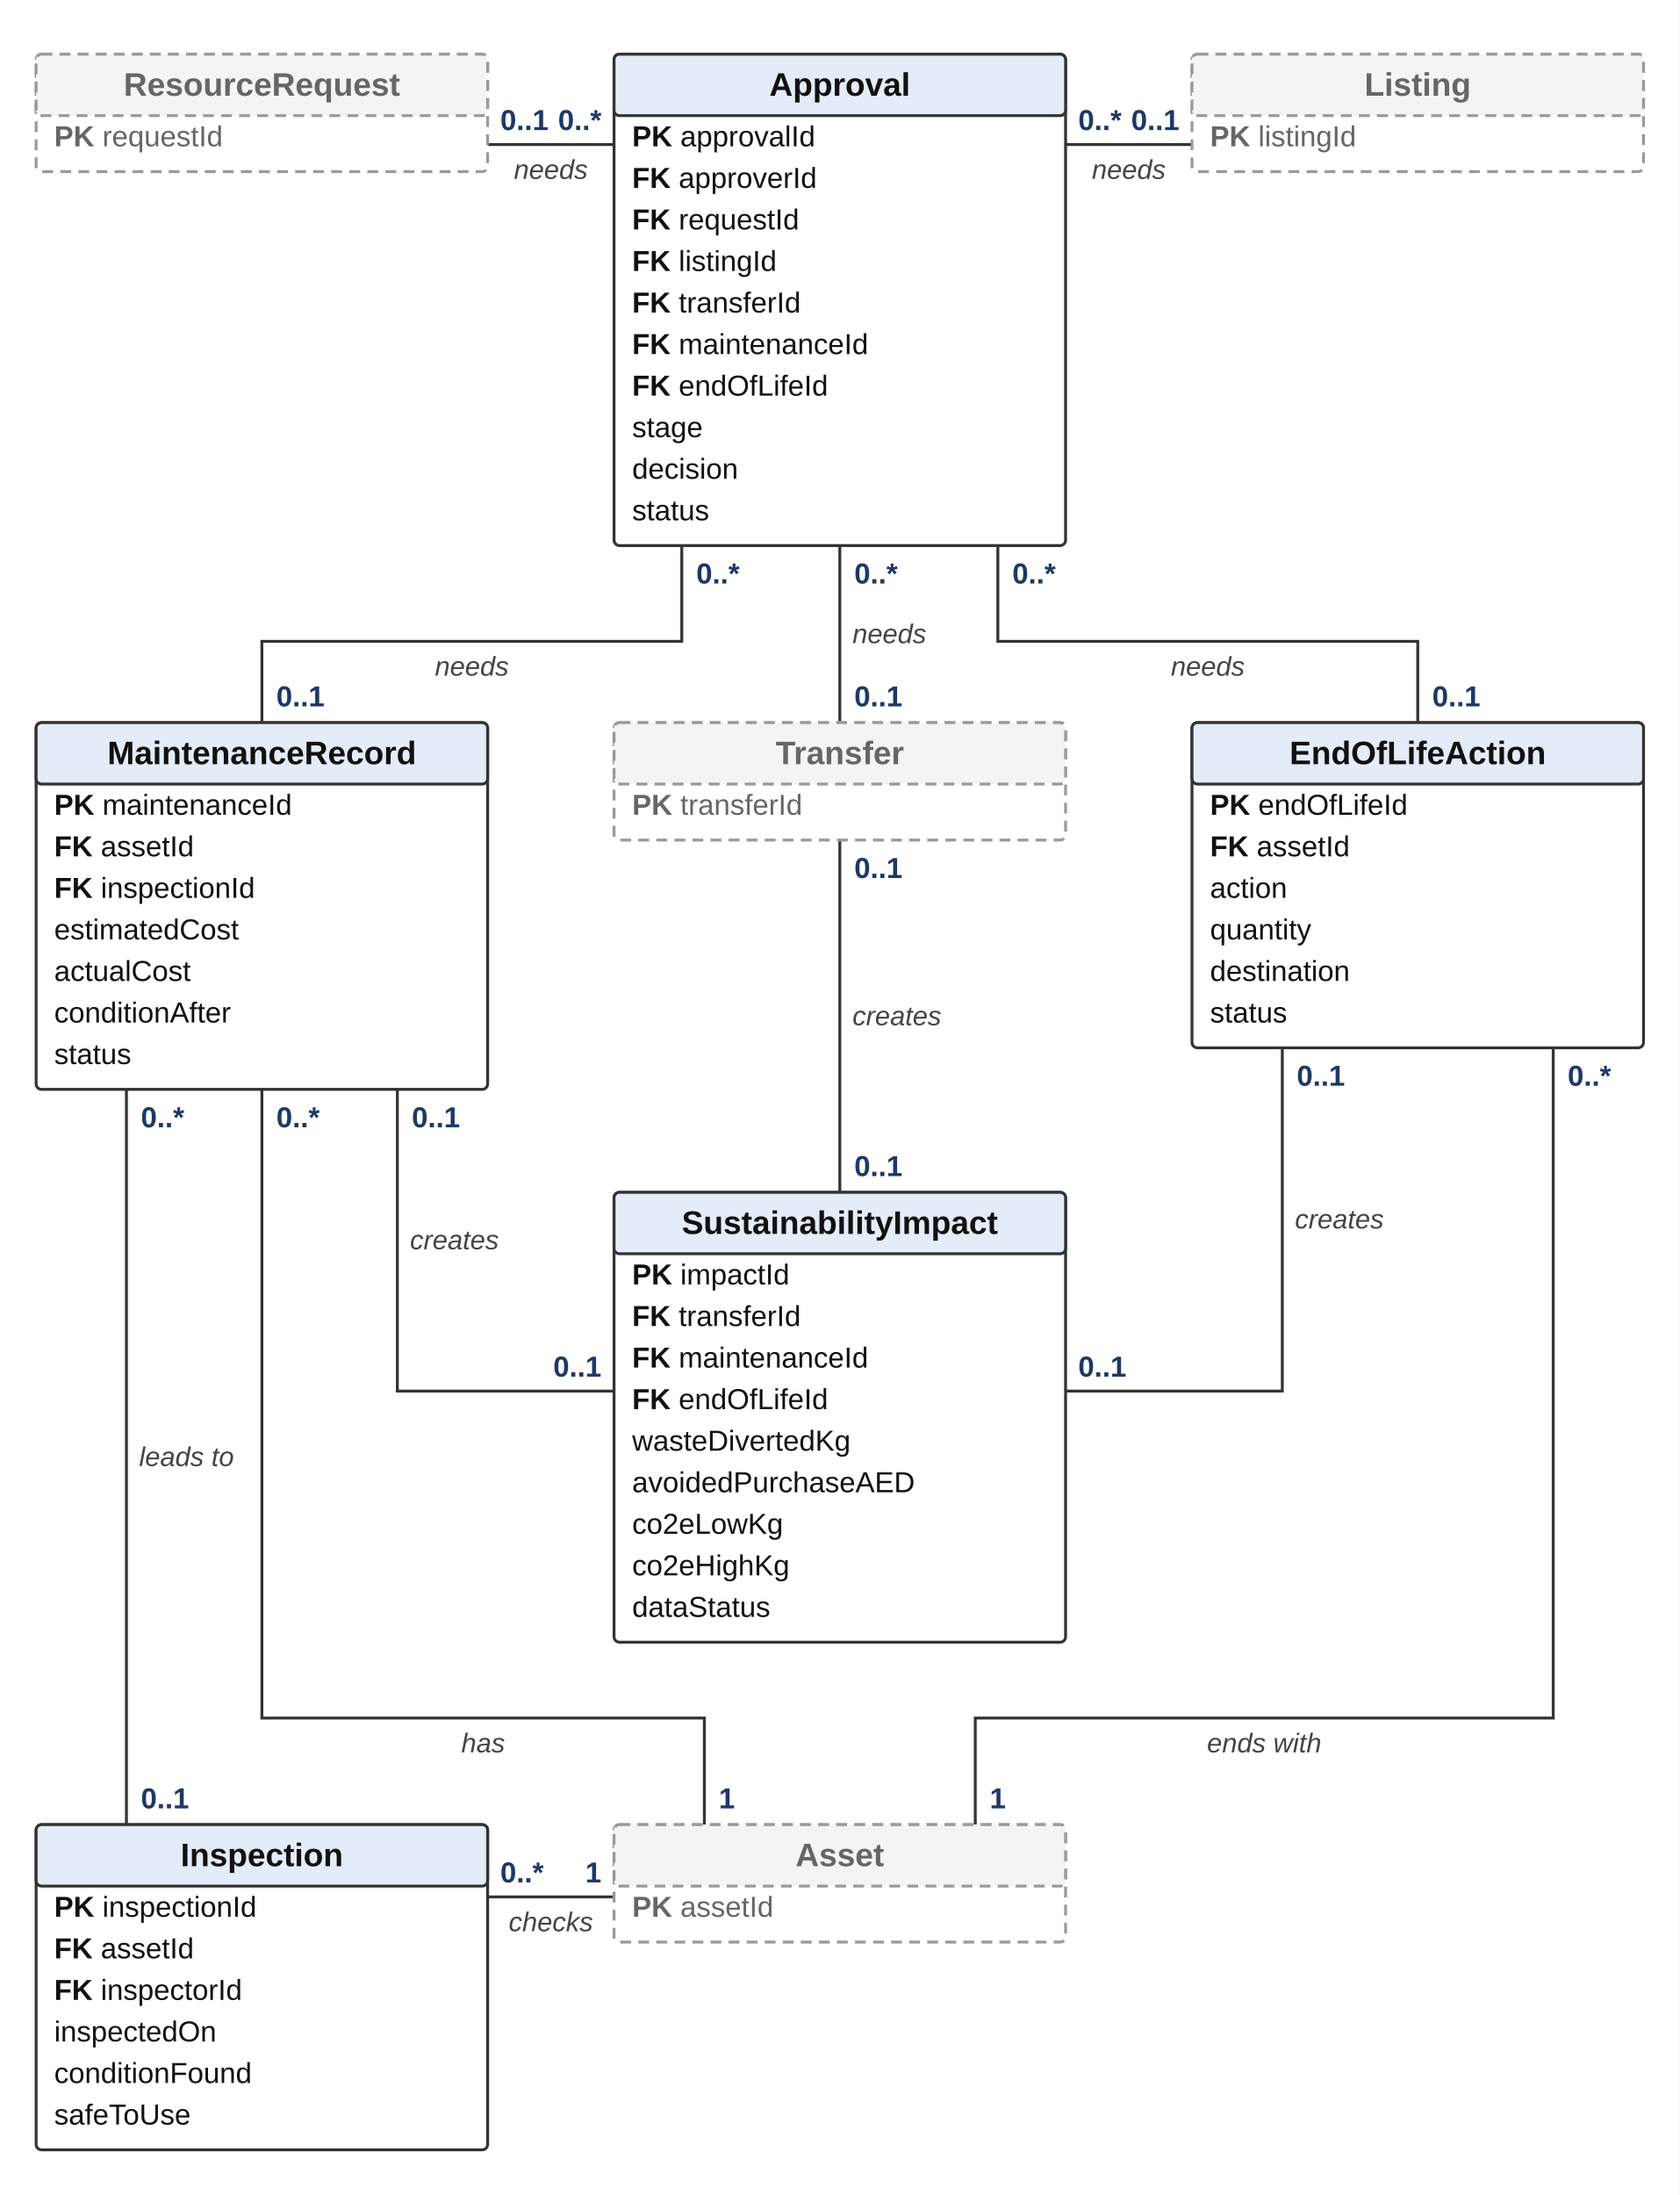
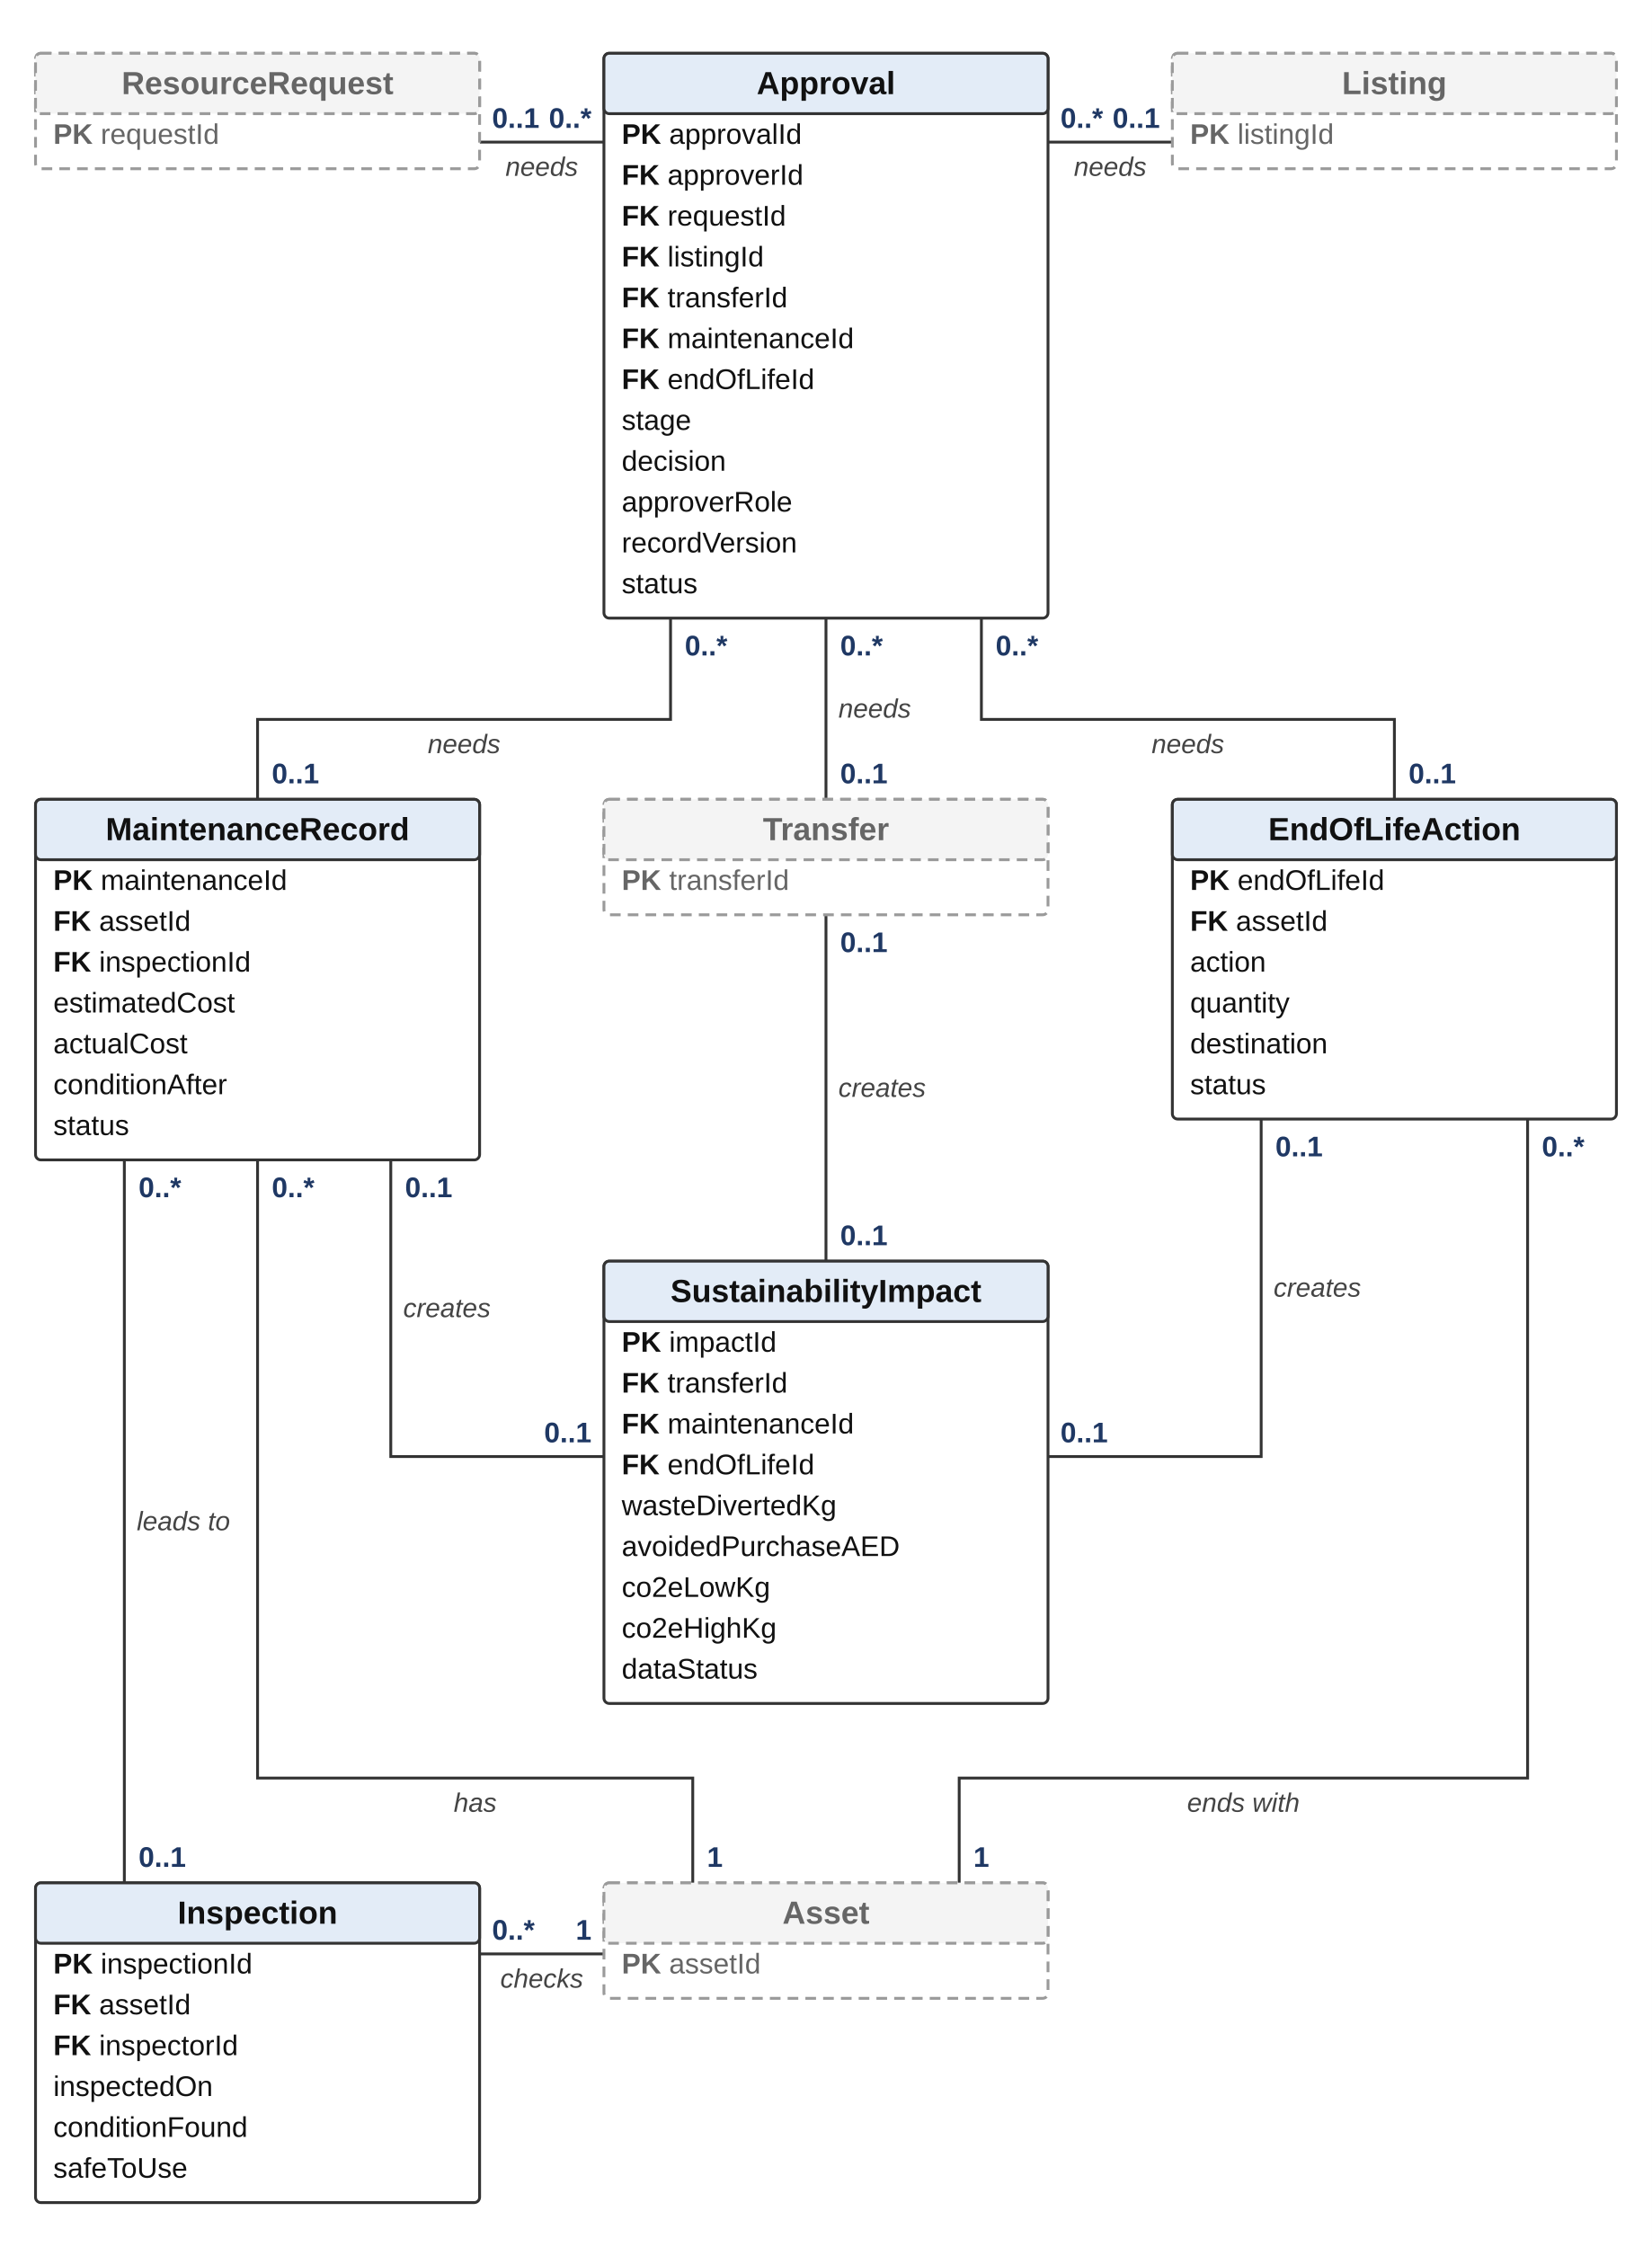
- <svg xmlns="http://www.w3.org/2000/svg" width="930" height="1215" viewBox="0 0 930 1215">
+ <svg xmlns="http://www.w3.org/2000/svg" width="930" height="1265" viewBox="0 0 930 1265">
  <rect width="100%" height="100%" fill="#fff" />
  <polyline points="270,80 340,80" fill="none" stroke="#333" stroke-width="1.6" />
  <text x="277" y="72" text-anchor="start" font-family="Segoe UI, Arial, sans-serif" font-size="16" font-weight="700" fill="#1F3864">0..1</text>
  <text x="333" y="72" text-anchor="end" font-family="Segoe UI, Arial, sans-serif" font-size="16" font-weight="700" fill="#1F3864">0..*</text>
  <text x="305" y="99" text-anchor="middle" font-family="Segoe UI, Arial, sans-serif" font-size="15" font-style="italic" fill="#444">needs</text>
  <polyline points="660,80 590,80" fill="none" stroke="#333" stroke-width="1.6" />
  <text x="653" y="72" text-anchor="end" font-family="Segoe UI, Arial, sans-serif" font-size="16" font-weight="700" fill="#1F3864">0..1</text>
  <text x="597" y="72" text-anchor="start" font-family="Segoe UI, Arial, sans-serif" font-size="16" font-weight="700" fill="#1F3864">0..*</text>
  <text x="625" y="99" text-anchor="middle" font-family="Segoe UI, Arial, sans-serif" font-size="15" font-style="italic" fill="#444">needs</text>
-   <polyline points="465,400 465,302" fill="none" stroke="#333" stroke-width="1.6" />
-   <text x="473" y="391" text-anchor="start" font-family="Segoe UI, Arial, sans-serif" font-size="16" font-weight="700" fill="#1F3864">0..1</text>
-   <text x="473" y="323" text-anchor="start" font-family="Segoe UI, Arial, sans-serif" font-size="16" font-weight="700" fill="#1F3864">0..*</text>
-   <text x="472" y="356" text-anchor="start" font-family="Segoe UI, Arial, sans-serif" font-size="15" font-style="italic" fill="#444">needs</text>
-   <polyline points="145,400 145,355 377.5,355 377.5,302" fill="none" stroke="#333" stroke-width="1.6" />
-   <text x="153" y="391" text-anchor="start" font-family="Segoe UI, Arial, sans-serif" font-size="16" font-weight="700" fill="#1F3864">0..1</text>
-   <text x="385.5" y="323" text-anchor="start" font-family="Segoe UI, Arial, sans-serif" font-size="16" font-weight="700" fill="#1F3864">0..*</text>
-   <text x="261.25" y="374" text-anchor="middle" font-family="Segoe UI, Arial, sans-serif" font-size="15" font-style="italic" fill="#444">needs</text>
-   <polyline points="785,400 785,355 552.5,355 552.5,302" fill="none" stroke="#333" stroke-width="1.6" />
-   <text x="793" y="391" text-anchor="start" font-family="Segoe UI, Arial, sans-serif" font-size="16" font-weight="700" fill="#1F3864">0..1</text>
-   <text x="560.5" y="323" text-anchor="start" font-family="Segoe UI, Arial, sans-serif" font-size="16" font-weight="700" fill="#1F3864">0..*</text>
-   <text x="668.75" y="374" text-anchor="middle" font-family="Segoe UI, Arial, sans-serif" font-size="15" font-style="italic" fill="#444">needs</text>
-   <polyline points="465,465 465,660" fill="none" stroke="#333" stroke-width="1.6" />
-   <text x="473" y="486" text-anchor="start" font-family="Segoe UI, Arial, sans-serif" font-size="16" font-weight="700" fill="#1F3864">0..1</text>
-   <text x="473" y="651" text-anchor="start" font-family="Segoe UI, Arial, sans-serif" font-size="16" font-weight="700" fill="#1F3864">0..1</text>
-   <text x="472" y="567.5" text-anchor="start" font-family="Segoe UI, Arial, sans-serif" font-size="15" font-style="italic" fill="#444">creates</text>
-   <polyline points="220,603 220,770 340,770" fill="none" stroke="#333" stroke-width="1.6" />
-   <text x="228" y="624" text-anchor="start" font-family="Segoe UI, Arial, sans-serif" font-size="16" font-weight="700" fill="#1F3864">0..1</text>
-   <text x="333" y="762" text-anchor="end" font-family="Segoe UI, Arial, sans-serif" font-size="16" font-weight="700" fill="#1F3864">0..1</text>
-   <text x="227" y="691.5" text-anchor="start" font-family="Segoe UI, Arial, sans-serif" font-size="15" font-style="italic" fill="#444">creates</text>
-   <polyline points="710,580 710,770 590,770" fill="none" stroke="#333" stroke-width="1.6" />
-   <text x="718" y="601" text-anchor="start" font-family="Segoe UI, Arial, sans-serif" font-size="16" font-weight="700" fill="#1F3864">0..1</text>
-   <text x="597" y="762" text-anchor="start" font-family="Segoe UI, Arial, sans-serif" font-size="16" font-weight="700" fill="#1F3864">0..1</text>
-   <text x="717" y="680" text-anchor="start" font-family="Segoe UI, Arial, sans-serif" font-size="15" font-style="italic" fill="#444">creates</text>
-   <polyline points="70,1010 70,603" fill="none" stroke="#333" stroke-width="1.6" />
-   <text x="78" y="1001" text-anchor="start" font-family="Segoe UI, Arial, sans-serif" font-size="16" font-weight="700" fill="#1F3864">0..1</text>
-   <text x="78" y="624" text-anchor="start" font-family="Segoe UI, Arial, sans-serif" font-size="16" font-weight="700" fill="#1F3864">0..*</text>
-   <text x="77" y="811.5" text-anchor="start" font-family="Segoe UI, Arial, sans-serif" font-size="15" font-style="italic" fill="#444">leads to</text>
-   <polyline points="390,1010 390,951 145,951 145,603" fill="none" stroke="#333" stroke-width="1.6" />
-   <text x="398" y="1001" text-anchor="start" font-family="Segoe UI, Arial, sans-serif" font-size="16" font-weight="700" fill="#1F3864">1</text>
-   <text x="153" y="624" text-anchor="start" font-family="Segoe UI, Arial, sans-serif" font-size="16" font-weight="700" fill="#1F3864">0..*</text>
-   <text x="267.5" y="970" text-anchor="middle" font-family="Segoe UI, Arial, sans-serif" font-size="15" font-style="italic" fill="#444">has</text>
-   <polyline points="540,1010 540,951 860,951 860,580" fill="none" stroke="#333" stroke-width="1.6" />
-   <text x="548" y="1001" text-anchor="start" font-family="Segoe UI, Arial, sans-serif" font-size="16" font-weight="700" fill="#1F3864">1</text>
-   <text x="868" y="601" text-anchor="start" font-family="Segoe UI, Arial, sans-serif" font-size="16" font-weight="700" fill="#1F3864">0..*</text>
-   <text x="700" y="970" text-anchor="middle" font-family="Segoe UI, Arial, sans-serif" font-size="15" font-style="italic" fill="#444">ends with</text>
-   <polyline points="340,1050 270,1050" fill="none" stroke="#333" stroke-width="1.6" />
-   <text x="333" y="1042" text-anchor="end" font-family="Segoe UI, Arial, sans-serif" font-size="16" font-weight="700" fill="#1F3864">1</text>
-   <text x="277" y="1042" text-anchor="start" font-family="Segoe UI, Arial, sans-serif" font-size="16" font-weight="700" fill="#1F3864">0..*</text>
-   <text x="305" y="1069" text-anchor="middle" font-family="Segoe UI, Arial, sans-serif" font-size="15" font-style="italic" fill="#444">checks</text>
+   <polyline points="465,450 465,348" fill="none" stroke="#333" stroke-width="1.6" />
+   <text x="473" y="441" text-anchor="start" font-family="Segoe UI, Arial, sans-serif" font-size="16" font-weight="700" fill="#1F3864">0..1</text>
+   <text x="473" y="369" text-anchor="start" font-family="Segoe UI, Arial, sans-serif" font-size="16" font-weight="700" fill="#1F3864">0..*</text>
+   <text x="472" y="404" text-anchor="start" font-family="Segoe UI, Arial, sans-serif" font-size="15" font-style="italic" fill="#444">needs</text>
+   <polyline points="145,450 145,405 377.5,405 377.5,348" fill="none" stroke="#333" stroke-width="1.6" />
+   <text x="153" y="441" text-anchor="start" font-family="Segoe UI, Arial, sans-serif" font-size="16" font-weight="700" fill="#1F3864">0..1</text>
+   <text x="385.5" y="369" text-anchor="start" font-family="Segoe UI, Arial, sans-serif" font-size="16" font-weight="700" fill="#1F3864">0..*</text>
+   <text x="261.25" y="424" text-anchor="middle" font-family="Segoe UI, Arial, sans-serif" font-size="15" font-style="italic" fill="#444">needs</text>
+   <polyline points="785,450 785,405 552.5,405 552.5,348" fill="none" stroke="#333" stroke-width="1.6" />
+   <text x="793" y="441" text-anchor="start" font-family="Segoe UI, Arial, sans-serif" font-size="16" font-weight="700" fill="#1F3864">0..1</text>
+   <text x="560.5" y="369" text-anchor="start" font-family="Segoe UI, Arial, sans-serif" font-size="16" font-weight="700" fill="#1F3864">0..*</text>
+   <text x="668.75" y="424" text-anchor="middle" font-family="Segoe UI, Arial, sans-serif" font-size="15" font-style="italic" fill="#444">needs</text>
+   <polyline points="465,515 465,710" fill="none" stroke="#333" stroke-width="1.6" />
+   <text x="473" y="536" text-anchor="start" font-family="Segoe UI, Arial, sans-serif" font-size="16" font-weight="700" fill="#1F3864">0..1</text>
+   <text x="473" y="701" text-anchor="start" font-family="Segoe UI, Arial, sans-serif" font-size="16" font-weight="700" fill="#1F3864">0..1</text>
+   <text x="472" y="617.5" text-anchor="start" font-family="Segoe UI, Arial, sans-serif" font-size="15" font-style="italic" fill="#444">creates</text>
+   <polyline points="220,653 220,820 340,820" fill="none" stroke="#333" stroke-width="1.6" />
+   <text x="228" y="674" text-anchor="start" font-family="Segoe UI, Arial, sans-serif" font-size="16" font-weight="700" fill="#1F3864">0..1</text>
+   <text x="333" y="812" text-anchor="end" font-family="Segoe UI, Arial, sans-serif" font-size="16" font-weight="700" fill="#1F3864">0..1</text>
+   <text x="227" y="741.5" text-anchor="start" font-family="Segoe UI, Arial, sans-serif" font-size="15" font-style="italic" fill="#444">creates</text>
+   <polyline points="710,630 710,820 590,820" fill="none" stroke="#333" stroke-width="1.6" />
+   <text x="718" y="651" text-anchor="start" font-family="Segoe UI, Arial, sans-serif" font-size="16" font-weight="700" fill="#1F3864">0..1</text>
+   <text x="597" y="812" text-anchor="start" font-family="Segoe UI, Arial, sans-serif" font-size="16" font-weight="700" fill="#1F3864">0..1</text>
+   <text x="717" y="730" text-anchor="start" font-family="Segoe UI, Arial, sans-serif" font-size="15" font-style="italic" fill="#444">creates</text>
+   <polyline points="70,1060 70,653" fill="none" stroke="#333" stroke-width="1.6" />
+   <text x="78" y="1051" text-anchor="start" font-family="Segoe UI, Arial, sans-serif" font-size="16" font-weight="700" fill="#1F3864">0..1</text>
+   <text x="78" y="674" text-anchor="start" font-family="Segoe UI, Arial, sans-serif" font-size="16" font-weight="700" fill="#1F3864">0..*</text>
+   <text x="77" y="861.5" text-anchor="start" font-family="Segoe UI, Arial, sans-serif" font-size="15" font-style="italic" fill="#444">leads to</text>
+   <polyline points="390,1060 390,1001 145,1001 145,653" fill="none" stroke="#333" stroke-width="1.6" />
+   <text x="398" y="1051" text-anchor="start" font-family="Segoe UI, Arial, sans-serif" font-size="16" font-weight="700" fill="#1F3864">1</text>
+   <text x="153" y="674" text-anchor="start" font-family="Segoe UI, Arial, sans-serif" font-size="16" font-weight="700" fill="#1F3864">0..*</text>
+   <text x="267.5" y="1020" text-anchor="middle" font-family="Segoe UI, Arial, sans-serif" font-size="15" font-style="italic" fill="#444">has</text>
+   <polyline points="540,1060 540,1001 860,1001 860,630" fill="none" stroke="#333" stroke-width="1.6" />
+   <text x="548" y="1051" text-anchor="start" font-family="Segoe UI, Arial, sans-serif" font-size="16" font-weight="700" fill="#1F3864">1</text>
+   <text x="868" y="651" text-anchor="start" font-family="Segoe UI, Arial, sans-serif" font-size="16" font-weight="700" fill="#1F3864">0..*</text>
+   <text x="700" y="1020" text-anchor="middle" font-family="Segoe UI, Arial, sans-serif" font-size="15" font-style="italic" fill="#444">ends with</text>
+   <polyline points="340,1100 270,1100" fill="none" stroke="#333" stroke-width="1.6" />
+   <text x="333" y="1092" text-anchor="end" font-family="Segoe UI, Arial, sans-serif" font-size="16" font-weight="700" fill="#1F3864">1</text>
+   <text x="277" y="1092" text-anchor="start" font-family="Segoe UI, Arial, sans-serif" font-size="16" font-weight="700" fill="#1F3864">0..*</text>
+   <text x="305" y="1119" text-anchor="middle" font-family="Segoe UI, Arial, sans-serif" font-size="15" font-style="italic" fill="#444">checks</text>
  <rect x="20" y="30" width="250" height="65" rx="3" fill="#fff" stroke="#9a9a9a" stroke-width="1.6" stroke-dasharray="6 4" />
  <rect x="20" y="30" width="250" height="34" rx="3" fill="#f4f4f4" stroke="#9a9a9a" stroke-width="1.6" stroke-dasharray="6 4" />
  <text x="145" y="53" text-anchor="middle" font-family="Segoe UI, Arial, sans-serif" font-size="18" font-weight="700" fill="#666">ResourceRequest</text>
  <text x="30" y="81" font-family="Segoe UI, Arial, sans-serif" font-size="16" fill="#666">
    <tspan font-weight="700">PK</tspan> requestId</text>
-   <rect x="340" y="30" width="250" height="272" rx="3" fill="#fff" stroke="#333" stroke-width="1.6" />
+   <rect x="340" y="30" width="250" height="318" rx="3" fill="#fff" stroke="#333" stroke-width="1.6" />
  <rect x="340" y="30" width="250" height="34" rx="3" fill="#e3ecf7" stroke="#333" stroke-width="1.6" />
  <text x="465" y="53" text-anchor="middle" font-family="Segoe UI, Arial, sans-serif" font-size="18" font-weight="700" fill="#111">Approval</text>
  <text x="350" y="81" font-family="Segoe UI, Arial, sans-serif" font-size="16" fill="#111">
    <tspan font-weight="700">PK</tspan> approvalId</text>
  <text x="350" y="104" font-family="Segoe UI, Arial, sans-serif" font-size="16" fill="#111">
    <tspan font-weight="700">FK</tspan> approverId</text>
  <text x="350" y="127" font-family="Segoe UI, Arial, sans-serif" font-size="16" fill="#111">
    <tspan font-weight="700">FK</tspan> requestId</text>
  <text x="350" y="150" font-family="Segoe UI, Arial, sans-serif" font-size="16" fill="#111">
    <tspan font-weight="700">FK</tspan> listingId</text>
  <text x="350" y="173" font-family="Segoe UI, Arial, sans-serif" font-size="16" fill="#111">
    <tspan font-weight="700">FK</tspan> transferId</text>
  <text x="350" y="196" font-family="Segoe UI, Arial, sans-serif" font-size="16" fill="#111">
    <tspan font-weight="700">FK</tspan> maintenanceId</text>
  <text x="350" y="219" font-family="Segoe UI, Arial, sans-serif" font-size="16" fill="#111">
    <tspan font-weight="700">FK</tspan> endOfLifeId</text>
  <text x="350" y="242" font-family="Segoe UI, Arial, sans-serif" font-size="16" fill="#111">stage</text>
  <text x="350" y="265" font-family="Segoe UI, Arial, sans-serif" font-size="16" fill="#111">decision</text>
-   <text x="350" y="288" font-family="Segoe UI, Arial, sans-serif" font-size="16" fill="#111">status</text>
+   <text x="350" y="288" font-family="Segoe UI, Arial, sans-serif" font-size="16" fill="#111">approverRole</text>
+   <text x="350" y="311" font-family="Segoe UI, Arial, sans-serif" font-size="16" fill="#111">recordVersion</text>
+   <text x="350" y="334" font-family="Segoe UI, Arial, sans-serif" font-size="16" fill="#111">status</text>
  <rect x="660" y="30" width="250" height="65" rx="3" fill="#fff" stroke="#9a9a9a" stroke-width="1.6" stroke-dasharray="6 4" />
  <rect x="660" y="30" width="250" height="34" rx="3" fill="#f4f4f4" stroke="#9a9a9a" stroke-width="1.6" stroke-dasharray="6 4" />
  <text x="785" y="53" text-anchor="middle" font-family="Segoe UI, Arial, sans-serif" font-size="18" font-weight="700" fill="#666">Listing</text>
  <text x="670" y="81" font-family="Segoe UI, Arial, sans-serif" font-size="16" fill="#666">
    <tspan font-weight="700">PK</tspan> listingId</text>
-   <rect x="20" y="400" width="250" height="203" rx="3" fill="#fff" stroke="#333" stroke-width="1.6" />
-   <rect x="20" y="400" width="250" height="34" rx="3" fill="#e3ecf7" stroke="#333" stroke-width="1.6" />
-   <text x="145" y="423" text-anchor="middle" font-family="Segoe UI, Arial, sans-serif" font-size="18" font-weight="700" fill="#111">MaintenanceRecord</text>
-   <text x="30" y="451" font-family="Segoe UI, Arial, sans-serif" font-size="16" fill="#111">
+   <rect x="20" y="450" width="250" height="203" rx="3" fill="#fff" stroke="#333" stroke-width="1.6" />
+   <rect x="20" y="450" width="250" height="34" rx="3" fill="#e3ecf7" stroke="#333" stroke-width="1.6" />
+   <text x="145" y="473" text-anchor="middle" font-family="Segoe UI, Arial, sans-serif" font-size="18" font-weight="700" fill="#111">MaintenanceRecord</text>
+   <text x="30" y="501" font-family="Segoe UI, Arial, sans-serif" font-size="16" fill="#111">
    <tspan font-weight="700">PK</tspan> maintenanceId</text>
-   <text x="30" y="474" font-family="Segoe UI, Arial, sans-serif" font-size="16" fill="#111">
+   <text x="30" y="524" font-family="Segoe UI, Arial, sans-serif" font-size="16" fill="#111">
    <tspan font-weight="700">FK</tspan> assetId</text>
-   <text x="30" y="497" font-family="Segoe UI, Arial, sans-serif" font-size="16" fill="#111">
+   <text x="30" y="547" font-family="Segoe UI, Arial, sans-serif" font-size="16" fill="#111">
    <tspan font-weight="700">FK</tspan> inspectionId</text>
-   <text x="30" y="520" font-family="Segoe UI, Arial, sans-serif" font-size="16" fill="#111">estimatedCost</text>
-   <text x="30" y="543" font-family="Segoe UI, Arial, sans-serif" font-size="16" fill="#111">actualCost</text>
-   <text x="30" y="566" font-family="Segoe UI, Arial, sans-serif" font-size="16" fill="#111">conditionAfter</text>
-   <text x="30" y="589" font-family="Segoe UI, Arial, sans-serif" font-size="16" fill="#111">status</text>
-   <rect x="340" y="400" width="250" height="65" rx="3" fill="#fff" stroke="#9a9a9a" stroke-width="1.6" stroke-dasharray="6 4" />
-   <rect x="340" y="400" width="250" height="34" rx="3" fill="#f4f4f4" stroke="#9a9a9a" stroke-width="1.6" stroke-dasharray="6 4" />
-   <text x="465" y="423" text-anchor="middle" font-family="Segoe UI, Arial, sans-serif" font-size="18" font-weight="700" fill="#666">Transfer</text>
-   <text x="350" y="451" font-family="Segoe UI, Arial, sans-serif" font-size="16" fill="#666">
+   <text x="30" y="570" font-family="Segoe UI, Arial, sans-serif" font-size="16" fill="#111">estimatedCost</text>
+   <text x="30" y="593" font-family="Segoe UI, Arial, sans-serif" font-size="16" fill="#111">actualCost</text>
+   <text x="30" y="616" font-family="Segoe UI, Arial, sans-serif" font-size="16" fill="#111">conditionAfter</text>
+   <text x="30" y="639" font-family="Segoe UI, Arial, sans-serif" font-size="16" fill="#111">status</text>
+   <rect x="340" y="450" width="250" height="65" rx="3" fill="#fff" stroke="#9a9a9a" stroke-width="1.6" stroke-dasharray="6 4" />
+   <rect x="340" y="450" width="250" height="34" rx="3" fill="#f4f4f4" stroke="#9a9a9a" stroke-width="1.6" stroke-dasharray="6 4" />
+   <text x="465" y="473" text-anchor="middle" font-family="Segoe UI, Arial, sans-serif" font-size="18" font-weight="700" fill="#666">Transfer</text>
+   <text x="350" y="501" font-family="Segoe UI, Arial, sans-serif" font-size="16" fill="#666">
    <tspan font-weight="700">PK</tspan> transferId</text>
-   <rect x="660" y="400" width="250" height="180" rx="3" fill="#fff" stroke="#333" stroke-width="1.6" />
-   <rect x="660" y="400" width="250" height="34" rx="3" fill="#e3ecf7" stroke="#333" stroke-width="1.6" />
-   <text x="785" y="423" text-anchor="middle" font-family="Segoe UI, Arial, sans-serif" font-size="18" font-weight="700" fill="#111">EndOfLifeAction</text>
-   <text x="670" y="451" font-family="Segoe UI, Arial, sans-serif" font-size="16" fill="#111">
+   <rect x="660" y="450" width="250" height="180" rx="3" fill="#fff" stroke="#333" stroke-width="1.6" />
+   <rect x="660" y="450" width="250" height="34" rx="3" fill="#e3ecf7" stroke="#333" stroke-width="1.6" />
+   <text x="785" y="473" text-anchor="middle" font-family="Segoe UI, Arial, sans-serif" font-size="18" font-weight="700" fill="#111">EndOfLifeAction</text>
+   <text x="670" y="501" font-family="Segoe UI, Arial, sans-serif" font-size="16" fill="#111">
    <tspan font-weight="700">PK</tspan> endOfLifeId</text>
-   <text x="670" y="474" font-family="Segoe UI, Arial, sans-serif" font-size="16" fill="#111">
+   <text x="670" y="524" font-family="Segoe UI, Arial, sans-serif" font-size="16" fill="#111">
    <tspan font-weight="700">FK</tspan> assetId</text>
-   <text x="670" y="497" font-family="Segoe UI, Arial, sans-serif" font-size="16" fill="#111">action</text>
-   <text x="670" y="520" font-family="Segoe UI, Arial, sans-serif" font-size="16" fill="#111">quantity</text>
-   <text x="670" y="543" font-family="Segoe UI, Arial, sans-serif" font-size="16" fill="#111">destination</text>
-   <text x="670" y="566" font-family="Segoe UI, Arial, sans-serif" font-size="16" fill="#111">status</text>
-   <rect x="340" y="660" width="250" height="249" rx="3" fill="#fff" stroke="#333" stroke-width="1.6" />
-   <rect x="340" y="660" width="250" height="34" rx="3" fill="#e3ecf7" stroke="#333" stroke-width="1.6" />
-   <text x="465" y="683" text-anchor="middle" font-family="Segoe UI, Arial, sans-serif" font-size="18" font-weight="700" fill="#111">SustainabilityImpact</text>
-   <text x="350" y="711" font-family="Segoe UI, Arial, sans-serif" font-size="16" fill="#111">
+   <text x="670" y="547" font-family="Segoe UI, Arial, sans-serif" font-size="16" fill="#111">action</text>
+   <text x="670" y="570" font-family="Segoe UI, Arial, sans-serif" font-size="16" fill="#111">quantity</text>
+   <text x="670" y="593" font-family="Segoe UI, Arial, sans-serif" font-size="16" fill="#111">destination</text>
+   <text x="670" y="616" font-family="Segoe UI, Arial, sans-serif" font-size="16" fill="#111">status</text>
+   <rect x="340" y="710" width="250" height="249" rx="3" fill="#fff" stroke="#333" stroke-width="1.6" />
+   <rect x="340" y="710" width="250" height="34" rx="3" fill="#e3ecf7" stroke="#333" stroke-width="1.6" />
+   <text x="465" y="733" text-anchor="middle" font-family="Segoe UI, Arial, sans-serif" font-size="18" font-weight="700" fill="#111">SustainabilityImpact</text>
+   <text x="350" y="761" font-family="Segoe UI, Arial, sans-serif" font-size="16" fill="#111">
    <tspan font-weight="700">PK</tspan> impactId</text>
-   <text x="350" y="734" font-family="Segoe UI, Arial, sans-serif" font-size="16" fill="#111">
+   <text x="350" y="784" font-family="Segoe UI, Arial, sans-serif" font-size="16" fill="#111">
    <tspan font-weight="700">FK</tspan> transferId</text>
-   <text x="350" y="757" font-family="Segoe UI, Arial, sans-serif" font-size="16" fill="#111">
+   <text x="350" y="807" font-family="Segoe UI, Arial, sans-serif" font-size="16" fill="#111">
    <tspan font-weight="700">FK</tspan> maintenanceId</text>
-   <text x="350" y="780" font-family="Segoe UI, Arial, sans-serif" font-size="16" fill="#111">
+   <text x="350" y="830" font-family="Segoe UI, Arial, sans-serif" font-size="16" fill="#111">
    <tspan font-weight="700">FK</tspan> endOfLifeId</text>
-   <text x="350" y="803" font-family="Segoe UI, Arial, sans-serif" font-size="16" fill="#111">wasteDivertedKg</text>
-   <text x="350" y="826" font-family="Segoe UI, Arial, sans-serif" font-size="16" fill="#111">avoidedPurchaseAED</text>
-   <text x="350" y="849" font-family="Segoe UI, Arial, sans-serif" font-size="16" fill="#111">co2eLowKg</text>
-   <text x="350" y="872" font-family="Segoe UI, Arial, sans-serif" font-size="16" fill="#111">co2eHighKg</text>
-   <text x="350" y="895" font-family="Segoe UI, Arial, sans-serif" font-size="16" fill="#111">dataStatus</text>
-   <rect x="20" y="1010" width="250" height="180" rx="3" fill="#fff" stroke="#333" stroke-width="1.6" />
-   <rect x="20" y="1010" width="250" height="34" rx="3" fill="#e3ecf7" stroke="#333" stroke-width="1.6" />
-   <text x="145" y="1033" text-anchor="middle" font-family="Segoe UI, Arial, sans-serif" font-size="18" font-weight="700" fill="#111">Inspection</text>
-   <text x="30" y="1061" font-family="Segoe UI, Arial, sans-serif" font-size="16" fill="#111">
+   <text x="350" y="853" font-family="Segoe UI, Arial, sans-serif" font-size="16" fill="#111">wasteDivertedKg</text>
+   <text x="350" y="876" font-family="Segoe UI, Arial, sans-serif" font-size="16" fill="#111">avoidedPurchaseAED</text>
+   <text x="350" y="899" font-family="Segoe UI, Arial, sans-serif" font-size="16" fill="#111">co2eLowKg</text>
+   <text x="350" y="922" font-family="Segoe UI, Arial, sans-serif" font-size="16" fill="#111">co2eHighKg</text>
+   <text x="350" y="945" font-family="Segoe UI, Arial, sans-serif" font-size="16" fill="#111">dataStatus</text>
+   <rect x="20" y="1060" width="250" height="180" rx="3" fill="#fff" stroke="#333" stroke-width="1.6" />
+   <rect x="20" y="1060" width="250" height="34" rx="3" fill="#e3ecf7" stroke="#333" stroke-width="1.6" />
+   <text x="145" y="1083" text-anchor="middle" font-family="Segoe UI, Arial, sans-serif" font-size="18" font-weight="700" fill="#111">Inspection</text>
+   <text x="30" y="1111" font-family="Segoe UI, Arial, sans-serif" font-size="16" fill="#111">
    <tspan font-weight="700">PK</tspan> inspectionId</text>
-   <text x="30" y="1084" font-family="Segoe UI, Arial, sans-serif" font-size="16" fill="#111">
+   <text x="30" y="1134" font-family="Segoe UI, Arial, sans-serif" font-size="16" fill="#111">
    <tspan font-weight="700">FK</tspan> assetId</text>
-   <text x="30" y="1107" font-family="Segoe UI, Arial, sans-serif" font-size="16" fill="#111">
+   <text x="30" y="1157" font-family="Segoe UI, Arial, sans-serif" font-size="16" fill="#111">
    <tspan font-weight="700">FK</tspan> inspectorId</text>
-   <text x="30" y="1130" font-family="Segoe UI, Arial, sans-serif" font-size="16" fill="#111">inspectedOn</text>
-   <text x="30" y="1153" font-family="Segoe UI, Arial, sans-serif" font-size="16" fill="#111">conditionFound</text>
-   <text x="30" y="1176" font-family="Segoe UI, Arial, sans-serif" font-size="16" fill="#111">safeToUse</text>
-   <rect x="340" y="1010" width="250" height="65" rx="3" fill="#fff" stroke="#9a9a9a" stroke-width="1.6" stroke-dasharray="6 4" />
-   <rect x="340" y="1010" width="250" height="34" rx="3" fill="#f4f4f4" stroke="#9a9a9a" stroke-width="1.6" stroke-dasharray="6 4" />
-   <text x="465" y="1033" text-anchor="middle" font-family="Segoe UI, Arial, sans-serif" font-size="18" font-weight="700" fill="#666">Asset</text>
-   <text x="350" y="1061" font-family="Segoe UI, Arial, sans-serif" font-size="16" fill="#666">
+   <text x="30" y="1180" font-family="Segoe UI, Arial, sans-serif" font-size="16" fill="#111">inspectedOn</text>
+   <text x="30" y="1203" font-family="Segoe UI, Arial, sans-serif" font-size="16" fill="#111">conditionFound</text>
+   <text x="30" y="1226" font-family="Segoe UI, Arial, sans-serif" font-size="16" fill="#111">safeToUse</text>
+   <rect x="340" y="1060" width="250" height="65" rx="3" fill="#fff" stroke="#9a9a9a" stroke-width="1.6" stroke-dasharray="6 4" />
+   <rect x="340" y="1060" width="250" height="34" rx="3" fill="#f4f4f4" stroke="#9a9a9a" stroke-width="1.6" stroke-dasharray="6 4" />
+   <text x="465" y="1083" text-anchor="middle" font-family="Segoe UI, Arial, sans-serif" font-size="18" font-weight="700" fill="#666">Asset</text>
+   <text x="350" y="1111" font-family="Segoe UI, Arial, sans-serif" font-size="16" fill="#666">
    <tspan font-weight="700">PK</tspan> assetId</text>
</svg>
